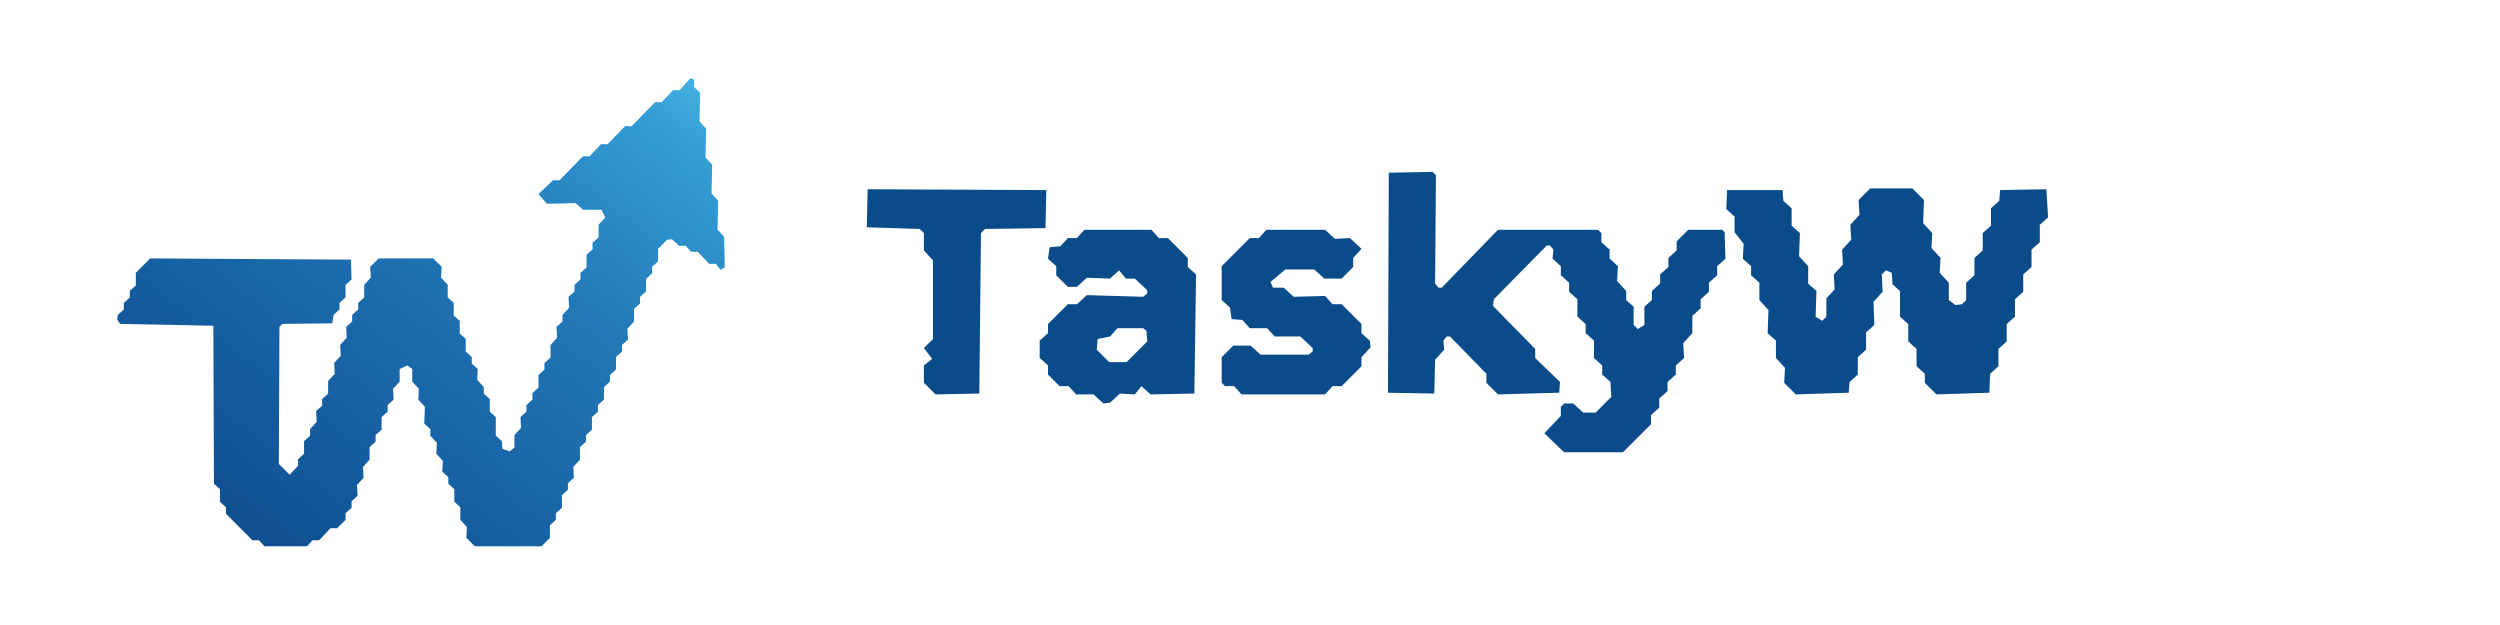
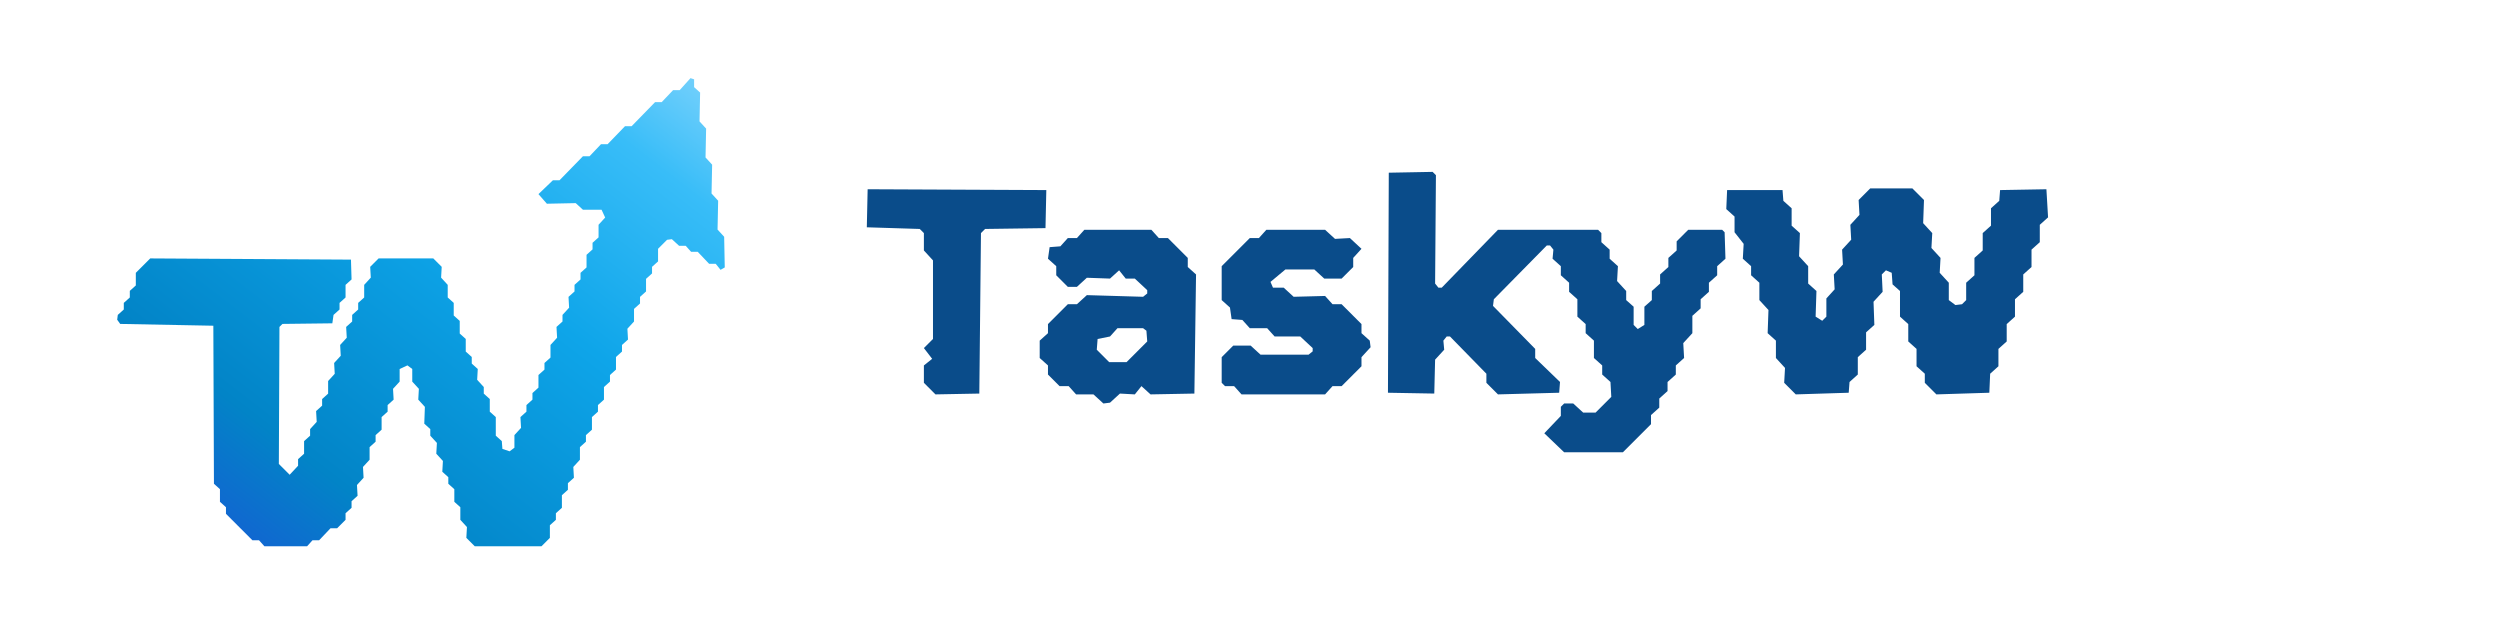
<svg xmlns="http://www.w3.org/2000/svg" viewBox="0 0 320 80" width="100%" height="100%">
  <defs>
-     <linearGradient id="taskyGrad" x1="0%" y1="100%" x2="100%" y2="0%">
-       <stop offset="0%" stop-color="#0b4684" />
-       <stop offset="30%" stop-color="#145da0" />
-       <stop offset="65%" stop-color="#237ab9" />
-       <stop offset="90%" stop-color="#349ed5" />
-       <stop offset="100%" stop-color="#49b7e3" />
+     <linearGradient id="taskyGradLight" x1="0%" y1="100%" x2="100%" y2="0%">
+       <stop offset="0%" stop-color="#1D4ED8" />
+       <stop offset="25%" stop-color="#0284C7" />
+       <stop offset="60%" stop-color="#0EA5E9" />
+       <stop offset="85%" stop-color="#38BDF8" />
+       <stop offset="100%" stop-color="#7DD3FC" />
    </linearGradient>
  </defs>
  <g transform="translate(15, 10) scale(0.7692308, 0.7692308) translate(-31.9, -13.0)">
-     <path d="M 127.90,13.20 L 127.30,13.00 L 125.50,15.00 L 124.40,15.00 L 122.50,17.00 L 121.40,17.00 L 117.50,21.00 L 116.40,21.00 L 113.50,24.00 L 112.40,24.00 L 110.50,26.00 L 109.40,26.00 L 105.50,30.00 L 104.40,30.00 L 102.00,32.30 L 103.40,33.90 L 108.20,33.80 L 109.40,34.90 L 112.50,34.90 L 113.10,36.20 L 112.00,37.40 L 112.00,39.50 L 111.00,40.40 L 111.00,41.50 L 110.00,42.40 L 110.00,44.50 L 109.00,45.40 L 109.00,46.50 L 108.00,47.40 L 108.00,48.50 L 107.00,49.40 L 107.10,51.20 L 106.00,52.40 L 106.00,53.50 L 105.00,54.40 L 105.10,56.20 L 104.00,57.40 L 104.00,59.50 L 103.00,60.40 L 103.00,61.50 L 102.00,62.40 L 102.00,64.50 L 101.00,65.40 L 101.00,66.50 L 100.00,67.40 L 100.00,68.50 L 99.00,69.40 L 99.10,71.20 L 98.00,72.40 L 98.00,74.50 L 97.20,75.10 L 96.00,74.70 L 95.90,73.40 L 94.90,72.50 L 94.90,69.40 L 93.90,68.50 L 93.90,66.40 L 92.90,65.50 L 92.90,64.40 L 91.80,63.20 L 91.90,61.40 L 90.90,60.50 L 90.90,59.40 L 89.90,58.50 L 89.90,56.40 L 88.90,55.50 L 88.90,53.40 L 87.90,52.50 L 87.90,50.40 L 86.90,49.50 L 86.90,47.40 L 85.80,46.20 L 85.90,44.40 L 84.50,43.00 L 75.40,43.00 L 74.00,44.40 L 74.10,46.20 L 73.00,47.40 L 73.00,49.50 L 72.00,50.40 L 72.00,51.50 L 71.00,52.40 L 71.00,53.50 L 70.00,54.40 L 70.10,56.20 L 69.00,57.40 L 69.10,59.20 L 68.00,60.40 L 68.10,62.20 L 67.00,63.40 L 67.00,65.50 L 66.00,66.40 L 66.00,67.50 L 65.00,68.40 L 65.10,70.20 L 64.00,71.40 L 64.00,72.50 L 63.00,73.40 L 63.00,75.50 L 62.00,76.40 L 62.00,77.50 L 60.60,79.00 L 58.80,77.20 L 58.90,54.40 L 59.40,53.90 L 67.70,53.80 L 67.90,52.40 L 68.90,51.50 L 68.90,50.40 L 69.90,49.50 L 69.90,47.40 L 70.90,46.50 L 70.80,43.20 L 37.40,43.00 L 35.00,45.40 L 35.00,47.50 L 34.00,48.40 L 34.00,49.50 L 33.00,50.40 L 33.00,51.50 L 32.00,52.40 L 31.90,53.20 L 32.40,53.90 L 47.90,54.20 L 48.00,80.50 L 49.00,81.40 L 49.00,83.50 L 50.00,84.40 L 50.00,85.50 L 54.40,89.90 L 55.50,89.90 L 56.40,90.90 L 63.50,90.90 L 64.40,89.90 L 65.50,89.90 L 67.40,87.90 L 68.50,87.90 L 69.90,86.50 L 69.90,85.40 L 70.90,84.50 L 70.90,83.40 L 71.90,82.50 L 71.80,80.70 L 72.90,79.50 L 72.80,77.70 L 73.90,76.50 L 73.90,74.40 L 74.90,73.50 L 74.90,72.40 L 75.90,71.50 L 75.90,69.40 L 76.90,68.50 L 76.90,67.40 L 77.90,66.50 L 77.80,64.70 L 78.90,63.50 L 78.90,61.40 L 80.20,60.80 L 81.00,61.40 L 81.00,63.50 L 82.10,64.70 L 82.00,66.50 L 83.10,67.70 L 83.00,70.50 L 84.00,71.40 L 84.00,72.50 L 85.10,73.70 L 85.00,75.50 L 86.10,76.70 L 86.00,78.50 L 87.00,79.40 L 87.00,80.50 L 88.00,81.40 L 88.00,83.50 L 89.00,84.40 L 89.00,86.50 L 90.10,87.70 L 90.00,89.50 L 91.40,90.90 L 102.50,90.90 L 103.90,89.50 L 103.90,87.40 L 104.90,86.50 L 104.90,85.40 L 105.90,84.50 L 105.90,82.40 L 106.90,81.50 L 106.90,80.40 L 107.90,79.50 L 107.80,77.70 L 108.90,76.50 L 108.90,74.40 L 109.90,73.50 L 109.90,72.40 L 110.90,71.50 L 110.90,69.40 L 111.90,68.50 L 111.90,67.40 L 112.90,66.50 L 112.90,64.40 L 113.90,63.50 L 113.90,62.40 L 114.90,61.50 L 114.90,59.40 L 115.90,58.50 L 115.90,57.40 L 116.90,56.50 L 116.80,54.70 L 117.90,53.50 L 117.90,51.40 L 118.90,50.50 L 118.90,49.40 L 119.90,48.50 L 119.90,46.40 L 120.90,45.50 L 120.90,44.40 L 121.90,43.50 L 121.90,41.40 L 123.40,39.90 L 124.20,39.80 L 125.40,40.90 L 126.50,40.90 L 127.40,41.90 L 128.50,41.90 L 130.40,43.90 L 131.50,43.90 L 132.30,44.90 L 133.00,44.50 L 132.90,39.40 L 131.80,38.20 L 131.90,33.40 L 130.80,32.20 L 130.90,27.40 L 129.80,26.20 L 129.90,21.40 L 128.80,20.20 L 128.90,15.40 L 127.90,14.50 Z" fill="url(#taskyGrad)" />
+     <path d="M 127.90,13.20 L 127.30,13.00 L 125.50,15.00 L 124.40,15.00 L 122.50,17.00 L 121.40,17.00 L 117.50,21.00 L 116.40,21.00 L 113.50,24.00 L 112.40,24.00 L 110.50,26.00 L 109.40,26.00 L 105.50,30.00 L 104.40,30.00 L 102.00,32.30 L 103.40,33.90 L 108.20,33.80 L 109.40,34.90 L 112.50,34.90 L 113.10,36.20 L 112.00,37.40 L 112.00,39.50 L 111.00,40.40 L 111.00,41.50 L 110.00,42.40 L 110.00,44.50 L 109.00,45.40 L 109.00,46.50 L 108.00,47.40 L 108.00,48.50 L 107.00,49.40 L 107.10,51.20 L 106.00,52.40 L 106.00,53.50 L 105.00,54.40 L 105.10,56.20 L 104.00,57.40 L 104.00,59.50 L 103.00,60.40 L 103.00,61.50 L 102.00,62.40 L 102.00,64.50 L 101.00,65.40 L 101.00,66.50 L 100.00,67.40 L 100.00,68.50 L 99.00,69.40 L 99.10,71.20 L 98.00,72.40 L 98.00,74.50 L 97.20,75.10 L 96.00,74.70 L 95.90,73.40 L 94.90,72.50 L 94.90,69.40 L 93.90,68.50 L 93.90,66.40 L 92.90,65.50 L 92.90,64.40 L 91.80,63.20 L 91.90,61.40 L 90.90,60.50 L 90.90,59.40 L 89.90,58.50 L 89.90,56.40 L 88.90,55.50 L 88.90,53.40 L 87.90,52.50 L 87.90,50.40 L 86.90,49.50 L 86.90,47.40 L 85.80,46.20 L 85.90,44.40 L 84.50,43.00 L 75.40,43.00 L 74.00,44.40 L 74.10,46.20 L 73.00,47.40 L 73.00,49.50 L 72.00,50.40 L 72.00,51.50 L 71.00,52.40 L 71.00,53.50 L 70.00,54.40 L 70.10,56.20 L 69.00,57.40 L 69.10,59.20 L 68.00,60.40 L 68.10,62.20 L 67.00,63.40 L 67.00,65.50 L 66.00,66.40 L 66.00,67.50 L 65.00,68.40 L 65.10,70.20 L 64.00,71.40 L 64.00,72.50 L 63.00,73.40 L 63.00,75.50 L 62.00,76.40 L 62.00,77.50 L 60.60,79.00 L 58.80,77.20 L 58.90,54.40 L 59.40,53.90 L 67.70,53.80 L 67.90,52.40 L 68.90,51.50 L 68.90,50.40 L 69.90,49.50 L 69.90,47.40 L 70.90,46.50 L 70.80,43.20 L 37.40,43.00 L 35.00,45.40 L 35.00,47.50 L 34.00,48.40 L 34.00,49.50 L 33.00,50.40 L 33.00,51.50 L 32.00,52.40 L 31.90,53.20 L 32.40,53.90 L 47.90,54.20 L 48.00,80.50 L 49.00,81.40 L 49.00,83.50 L 50.00,84.40 L 50.00,85.50 L 54.40,89.90 L 55.50,89.90 L 56.40,90.90 L 63.50,90.90 L 64.40,89.90 L 65.50,89.90 L 67.40,87.90 L 68.50,87.90 L 69.90,86.50 L 69.90,85.40 L 70.90,84.50 L 70.90,83.40 L 71.90,82.50 L 71.80,80.70 L 72.90,79.50 L 72.80,77.70 L 73.90,76.50 L 73.90,74.40 L 74.90,73.50 L 74.90,72.40 L 75.90,71.50 L 75.90,69.40 L 76.90,68.50 L 76.90,67.40 L 77.90,66.50 L 77.80,64.70 L 78.90,63.50 L 78.90,61.40 L 80.20,60.80 L 81.00,61.40 L 81.00,63.50 L 82.10,64.70 L 82.00,66.50 L 83.10,67.70 L 83.00,70.50 L 84.00,71.40 L 84.00,72.50 L 85.10,73.70 L 85.00,75.50 L 86.10,76.70 L 86.00,78.50 L 87.00,79.40 L 87.00,80.50 L 88.00,81.40 L 88.00,83.50 L 89.00,84.40 L 89.00,86.50 L 90.10,87.70 L 90.00,89.50 L 91.40,90.90 L 102.50,90.90 L 103.90,89.50 L 103.90,87.40 L 104.90,86.50 L 104.90,85.40 L 105.90,84.50 L 105.90,82.40 L 106.90,81.50 L 106.90,80.40 L 107.90,79.50 L 107.80,77.70 L 108.90,76.50 L 108.90,74.40 L 109.90,73.50 L 109.90,72.40 L 110.90,71.50 L 110.90,69.40 L 111.90,68.50 L 111.90,67.40 L 112.90,66.50 L 112.90,64.40 L 113.90,63.50 L 113.90,62.40 L 114.90,61.50 L 114.90,59.40 L 115.90,58.50 L 115.90,57.40 L 116.90,56.50 L 116.80,54.70 L 117.90,53.50 L 117.90,51.40 L 118.90,50.50 L 118.90,49.40 L 119.90,48.50 L 119.90,46.40 L 120.90,45.50 L 120.90,44.40 L 121.90,43.50 L 121.90,41.40 L 123.40,39.90 L 124.20,39.80 L 125.40,40.90 L 126.50,40.90 L 127.40,41.90 L 128.50,41.90 L 130.40,43.90 L 131.50,43.90 L 132.30,44.90 L 133.00,44.50 L 132.90,39.40 L 131.80,38.20 L 131.90,33.40 L 130.80,32.20 L 130.90,27.40 L 129.80,26.20 L 129.90,21.40 L 128.80,20.20 L 128.90,15.40 L 127.90,14.50 Z" fill="url(#taskyGradLight)" />
  </g>
  <g transform="translate(110.8462, 22.0) scale(1.058824, 1.058824) translate(-11.0, -7.0)">
-     <path d="M 59.40,14.00 L 58.50,15.00 L 57.40,15.00 L 54.00,18.40 L 54.00,22.50 L 55.00,23.40 L 55.20,24.80 L 56.50,24.90 L 57.40,25.90 L 59.50,25.90 L 60.40,26.90 L 63.50,26.90 L 65.00,28.30 L 65.00,28.70 L 64.50,29.10 L 58.70,29.10 L 57.50,28.00 L 55.40,28.00 L 54.00,29.40 L 54.00,32.50 L 54.40,32.90 L 55.50,32.90 L 56.40,33.90 L 66.50,33.90 L 67.40,32.90 L 68.50,32.90 L 70.90,30.50 L 70.90,29.40 L 72.00,28.20 L 71.90,27.40 L 70.90,26.50 L 70.90,25.40 L 68.50,23.00 L 67.40,23.00 L 66.50,22.00 L 62.70,22.10 L 61.50,21.00 L 60.20,21.00 L 59.90,20.30 L 61.70,18.80 L 65.20,18.80 L 66.40,19.90 L 68.50,19.90 L 69.90,18.50 L 69.90,17.40 L 70.90,16.30 L 69.50,15.00 L 67.70,15.10 L 66.50,14.00 Z M 33.20,16.10 L 33.00,17.50 L 34.00,18.40 L 34.00,19.50 L 35.40,20.90 L 36.50,20.90 L 37.70,19.80 L 40.50,19.90 L 41.60,18.90 L 42.40,19.90 L 43.50,19.90 L 45.00,21.30 L 45.00,21.70 L 44.50,22.10 L 37.70,21.90 L 36.50,23.00 L 35.40,23.00 L 33.00,25.40 L 33.00,26.50 L 32.00,27.40 L 32.00,29.50 L 33.00,30.40 L 33.00,31.50 L 34.40,32.90 L 35.50,32.90 L 36.40,33.90 L 38.50,33.90 L 39.70,35.00 L 40.50,34.90 L 41.70,33.80 L 43.50,33.90 L 44.30,32.90 L 45.40,33.90 L 50.70,33.80 L 50.90,19.40 L 49.90,18.50 L 49.90,17.40 L 47.50,15.00 L 46.40,15.00 L 45.50,14.00 L 37.40,14.00 L 36.50,15.00 L 35.40,15.00 L 34.50,16.00 Z M 44.90,26.20 L 45.00,27.50 L 42.50,30.00 L 40.40,30.00 L 38.90,28.50 L 39.00,27.20 L 40.50,26.90 L 41.40,25.90 L 44.50,25.90 Z M 115.10,9.20 L 115.00,11.50 L 116.00,12.40 L 116.00,14.30 L 117.10,15.70 L 117.00,17.50 L 118.00,18.40 L 118.00,19.50 L 119.00,20.40 L 119.00,22.50 L 120.10,23.70 L 120.00,26.50 L 121.00,27.40 L 121.00,29.50 L 122.10,30.70 L 122.00,32.50 L 123.40,33.90 L 129.80,33.70 L 129.90,32.40 L 130.90,31.50 L 130.90,29.40 L 131.90,28.50 L 131.90,26.40 L 132.90,25.50 L 132.80,22.70 L 133.90,21.50 L 133.80,19.40 L 134.30,18.90 L 135.00,19.20 L 135.10,20.60 L 136.00,21.40 L 136.00,24.50 L 137.00,25.40 L 137.00,27.50 L 138.00,28.40 L 138.00,30.50 L 139.00,31.40 L 139.00,32.50 L 140.40,33.90 L 146.80,33.70 L 146.90,31.40 L 147.90,30.50 L 147.90,28.40 L 148.90,27.50 L 148.90,25.40 L 149.90,24.50 L 149.90,22.40 L 150.90,21.50 L 150.90,19.40 L 151.90,18.50 L 151.90,16.40 L 152.90,15.50 L 152.90,13.40 L 153.90,12.50 L 153.70,9.10 L 148.10,9.20 L 148.00,10.50 L 147.00,11.40 L 147.00,13.50 L 146.00,14.40 L 146.00,16.50 L 145.00,17.40 L 145.00,19.50 L 144.00,20.40 L 144.00,22.50 L 143.50,23.00 L 142.70,23.10 L 141.90,22.50 L 141.90,20.40 L 140.80,19.20 L 140.90,17.40 L 139.80,16.20 L 139.90,14.40 L 138.80,13.20 L 138.90,10.40 L 137.50,9.00 L 132.40,9.00 L 131.00,10.40 L 131.10,12.20 L 130.00,13.40 L 130.10,15.20 L 129.00,16.40 L 129.10,18.20 L 128.00,19.40 L 128.10,21.20 L 127.10,22.30 L 127.10,24.50 L 126.60,25.00 L 125.80,24.50 L 125.90,21.40 L 124.90,20.50 L 124.90,18.40 L 123.80,17.20 L 123.90,14.40 L 122.90,13.50 L 122.90,11.40 L 121.90,10.50 L 121.80,9.20 Z M 11.20,9.10 L 11.10,13.70 L 17.50,13.90 L 18.00,14.40 L 18.00,16.50 L 19.10,17.70 L 19.10,27.20 L 18.00,28.30 L 19.00,29.60 L 18.00,30.40 L 18.00,32.50 L 19.40,33.90 L 24.70,33.80 L 24.90,14.40 L 25.40,13.90 L 32.70,13.80 L 32.80,9.20 Z M 74.20,7.10 L 74.10,33.70 L 79.70,33.80 L 79.80,29.70 L 80.90,28.50 L 80.80,27.40 L 81.20,26.90 L 81.60,26.90 L 86.00,31.40 L 86.00,32.50 L 87.40,33.90 L 94.80,33.70 L 94.90,32.40 L 91.90,29.50 L 91.90,28.40 L 86.80,23.20 L 86.90,22.40 L 93.30,15.90 L 93.70,15.90 L 94.10,16.40 L 94.00,17.50 L 95.00,18.40 L 95.00,19.50 L 96.00,20.40 L 96.00,21.50 L 97.00,22.40 L 97.00,24.50 L 98.00,25.40 L 98.00,26.50 L 99.00,27.40 L 99.00,29.50 L 100.00,30.40 L 100.00,31.50 L 101.00,32.40 L 101.10,34.20 L 99.20,36.10 L 97.70,36.10 L 96.50,35.00 L 95.40,35.00 L 95.00,35.40 L 95.00,36.50 L 93.00,38.60 L 95.40,40.90 L 102.50,40.90 L 105.90,37.50 L 105.90,36.40 L 106.90,35.50 L 106.90,34.40 L 107.90,33.50 L 107.90,32.40 L 108.90,31.50 L 108.90,30.40 L 109.90,29.50 L 109.80,27.70 L 110.90,26.50 L 110.90,24.40 L 111.90,23.50 L 111.90,22.40 L 112.90,21.50 L 112.90,20.40 L 113.90,19.50 L 113.90,18.40 L 114.90,17.50 L 114.80,14.30 L 114.50,14.00 L 110.40,14.00 L 109.00,15.40 L 109.00,16.50 L 108.00,17.40 L 108.00,18.50 L 107.00,19.40 L 107.00,20.50 L 106.00,21.40 L 106.00,22.50 L 105.10,23.30 L 105.10,25.50 L 104.30,26.00 L 103.80,25.50 L 103.80,23.30 L 102.90,22.50 L 102.90,21.40 L 101.80,20.20 L 101.90,18.40 L 100.90,17.50 L 100.90,16.40 L 99.90,15.50 L 99.90,14.40 L 99.50,14.00 L 87.40,14.00 L 80.60,21.00 L 80.20,21.00 L 79.80,20.50 L 79.90,7.40 L 79.50,7.00 Z" fill="#0a4c8a" fill-rule="evenodd" />
+     <path d="M 59.40,14.00 L 58.50,15.00 L 57.40,15.00 L 54.00,18.40 L 54.00,22.50 L 55.00,23.40 L 55.20,24.80 L 56.50,24.90 L 57.40,25.90 L 59.50,25.90 L 60.40,26.90 L 63.50,26.90 L 65.00,28.30 L 65.00,28.70 L 64.50,29.10 L 58.70,29.10 L 57.50,28.00 L 55.40,28.00 L 54.00,29.40 L 54.00,32.50 L 54.40,32.90 L 55.50,32.90 L 56.40,33.90 L 66.50,33.90 L 67.40,32.90 L 68.50,32.90 L 70.90,30.50 L 70.90,29.40 L 72.00,28.20 L 71.90,27.40 L 70.90,26.50 L 70.90,25.40 L 68.50,23.00 L 67.40,23.00 L 66.50,22.00 L 62.70,22.10 L 61.50,21.00 L 60.20,21.00 L 59.90,20.30 L 61.70,18.80 L 65.20,18.80 L 66.40,19.90 L 68.50,19.90 L 69.90,18.50 L 69.90,17.40 L 70.90,16.30 L 69.50,15.00 L 67.70,15.10 L 66.50,14.00 Z M 33.20,16.10 L 33.00,17.50 L 34.00,18.40 L 34.00,19.50 L 35.40,20.90 L 36.50,20.90 L 37.70,19.80 L 40.50,19.90 L 41.60,18.90 L 42.40,19.90 L 43.50,19.90 L 45.00,21.30 L 45.00,21.70 L 44.50,22.10 L 37.70,21.90 L 36.50,23.00 L 35.40,23.00 L 33.00,25.40 L 33.00,26.50 L 32.00,27.40 L 32.00,29.50 L 33.00,30.40 L 33.00,31.50 L 34.40,32.90 L 35.50,32.90 L 36.40,33.90 L 38.50,33.90 L 39.70,35.00 L 40.50,34.90 L 41.70,33.80 L 43.50,33.90 L 44.30,32.90 L 45.40,33.90 L 50.70,33.80 L 50.90,19.40 L 49.90,18.50 L 49.90,17.40 L 47.50,15.00 L 46.40,15.00 L 45.50,14.00 L 37.40,14.00 L 36.50,15.00 L 35.40,15.00 L 34.50,16.00 Z M 44.90,26.20 L 45.00,27.50 L 42.50,30.00 L 40.40,30.00 L 38.90,28.50 L 39.00,27.20 L 40.50,26.90 L 41.40,25.90 L 44.50,25.90 Z M 115.10,9.20 L 115.00,11.50 L 116.00,12.40 L 116.00,14.30 L 117.10,15.70 L 117.00,17.50 L 118.00,18.40 L 118.00,19.50 L 119.00,20.40 L 119.00,22.50 L 120.10,23.70 L 120.00,26.50 L 121.00,27.40 L 121.00,29.50 L 122.10,30.70 L 122.00,32.50 L 123.40,33.90 L 129.80,33.70 L 129.90,32.40 L 130.90,31.50 L 130.90,29.40 L 131.90,28.50 L 131.90,26.40 L 132.90,25.50 L 132.80,22.70 L 133.90,21.50 L 133.80,19.40 L 134.30,18.90 L 135.00,19.20 L 135.10,20.60 L 136.00,21.40 L 136.00,24.50 L 137.00,25.40 L 137.00,27.50 L 138.00,28.40 L 138.00,30.50 L 139.00,31.40 L 139.00,32.50 L 140.40,33.90 L 146.80,33.70 L 146.90,31.40 L 147.90,30.50 L 147.90,28.40 L 148.90,27.50 L 148.90,25.40 L 149.90,24.50 L 149.90,22.40 L 150.90,21.50 L 150.90,19.40 L 151.90,18.50 L 151.90,16.40 L 152.90,15.50 L 152.90,13.40 L 153.90,12.50 L 153.70,9.10 L 148.10,9.20 L 148.00,10.50 L 147.00,11.40 L 147.00,13.50 L 146.00,14.40 L 146.00,16.50 L 145.00,17.40 L 145.00,19.50 L 144.00,20.40 L 144.00,22.50 L 143.50,23.00 L 142.70,23.10 L 141.90,22.50 L 141.90,20.40 L 140.80,19.20 L 140.90,17.40 L 139.80,16.20 L 139.90,14.40 L 138.80,13.20 L 138.90,10.40 L 137.50,9.00 L 132.40,9.00 L 131.00,10.40 L 131.10,12.20 L 130.00,13.40 L 130.10,15.20 L 129.00,16.40 L 129.10,18.20 L 128.00,19.40 L 128.10,21.20 L 127.10,22.30 L 127.10,24.50 L 126.60,25.00 L 125.80,24.50 L 125.90,21.40 L 124.90,20.50 L 124.90,18.40 L 123.80,17.20 L 123.90,14.40 L 122.90,13.50 L 122.90,11.40 L 121.90,10.50 L 121.80,9.20 Z M 11.20,9.10 L 11.10,13.70 L 17.50,13.90 L 18.00,14.40 L 18.00,16.50 L 19.10,17.70 L 19.10,27.20 L 18.00,28.30 L 19.00,29.60 L 18.00,30.40 L 18.00,32.50 L 19.40,33.90 L 24.70,33.80 L 24.90,14.40 L 25.40,13.90 L 32.70,13.80 L 32.80,9.20 Z M 74.20,7.10 L 74.10,33.70 L 79.70,33.80 L 79.80,29.70 L 80.90,28.50 L 80.80,27.40 L 81.20,26.90 L 81.60,26.90 L 86.00,31.40 L 86.00,32.50 L 87.40,33.90 L 94.80,33.70 L 94.90,32.40 L 91.90,29.50 L 91.90,28.40 L 86.80,23.20 L 86.90,22.40 L 93.30,15.90 L 93.70,15.90 L 94.10,16.40 L 94.00,17.50 L 95.00,18.40 L 95.00,19.50 L 96.00,20.40 L 96.00,21.50 L 97.00,22.40 L 97.00,24.50 L 98.00,25.40 L 98.00,26.50 L 99.00,27.40 L 99.00,29.50 L 100.00,30.40 L 100.00,31.50 L 101.00,32.40 L 101.10,34.20 L 99.20,36.10 L 97.70,36.10 L 96.50,35.00 L 95.40,35.00 L 95.00,35.40 L 95.00,36.50 L 93.00,38.60 L 95.40,40.90 L 102.50,40.90 L 105.90,37.50 L 105.90,36.40 L 106.90,35.50 L 106.90,34.40 L 107.90,33.50 L 107.90,32.40 L 108.90,31.50 L 108.90,30.40 L 109.90,29.50 L 109.80,27.70 L 110.90,26.50 L 110.90,24.40 L 111.90,23.50 L 111.90,22.40 L 112.90,21.50 L 112.90,20.40 L 113.90,19.50 L 113.90,18.40 L 114.90,17.50 L 114.80,14.30 L 114.50,14.00 L 110.40,14.00 L 109.00,15.40 L 109.00,16.50 L 108.00,17.40 L 108.00,18.50 L 107.00,19.40 L 107.00,20.50 L 106.00,21.40 L 106.00,22.50 L 105.10,23.30 L 105.10,25.50 L 104.30,26.00 L 103.80,25.50 L 103.80,23.30 L 102.90,22.50 L 102.90,21.40 L 101.80,20.20 L 101.90,18.40 L 100.90,17.50 L 100.90,16.40 L 99.90,15.50 L 99.90,14.40 L 99.50,14.00 L 87.40,14.00 L 80.60,21.00 L 80.20,21.00 L 79.80,20.50 L 79.90,7.40 L 79.50,7.00 Z" fill="#0A4C8A" fill-rule="evenodd" />
  </g>
</svg>
